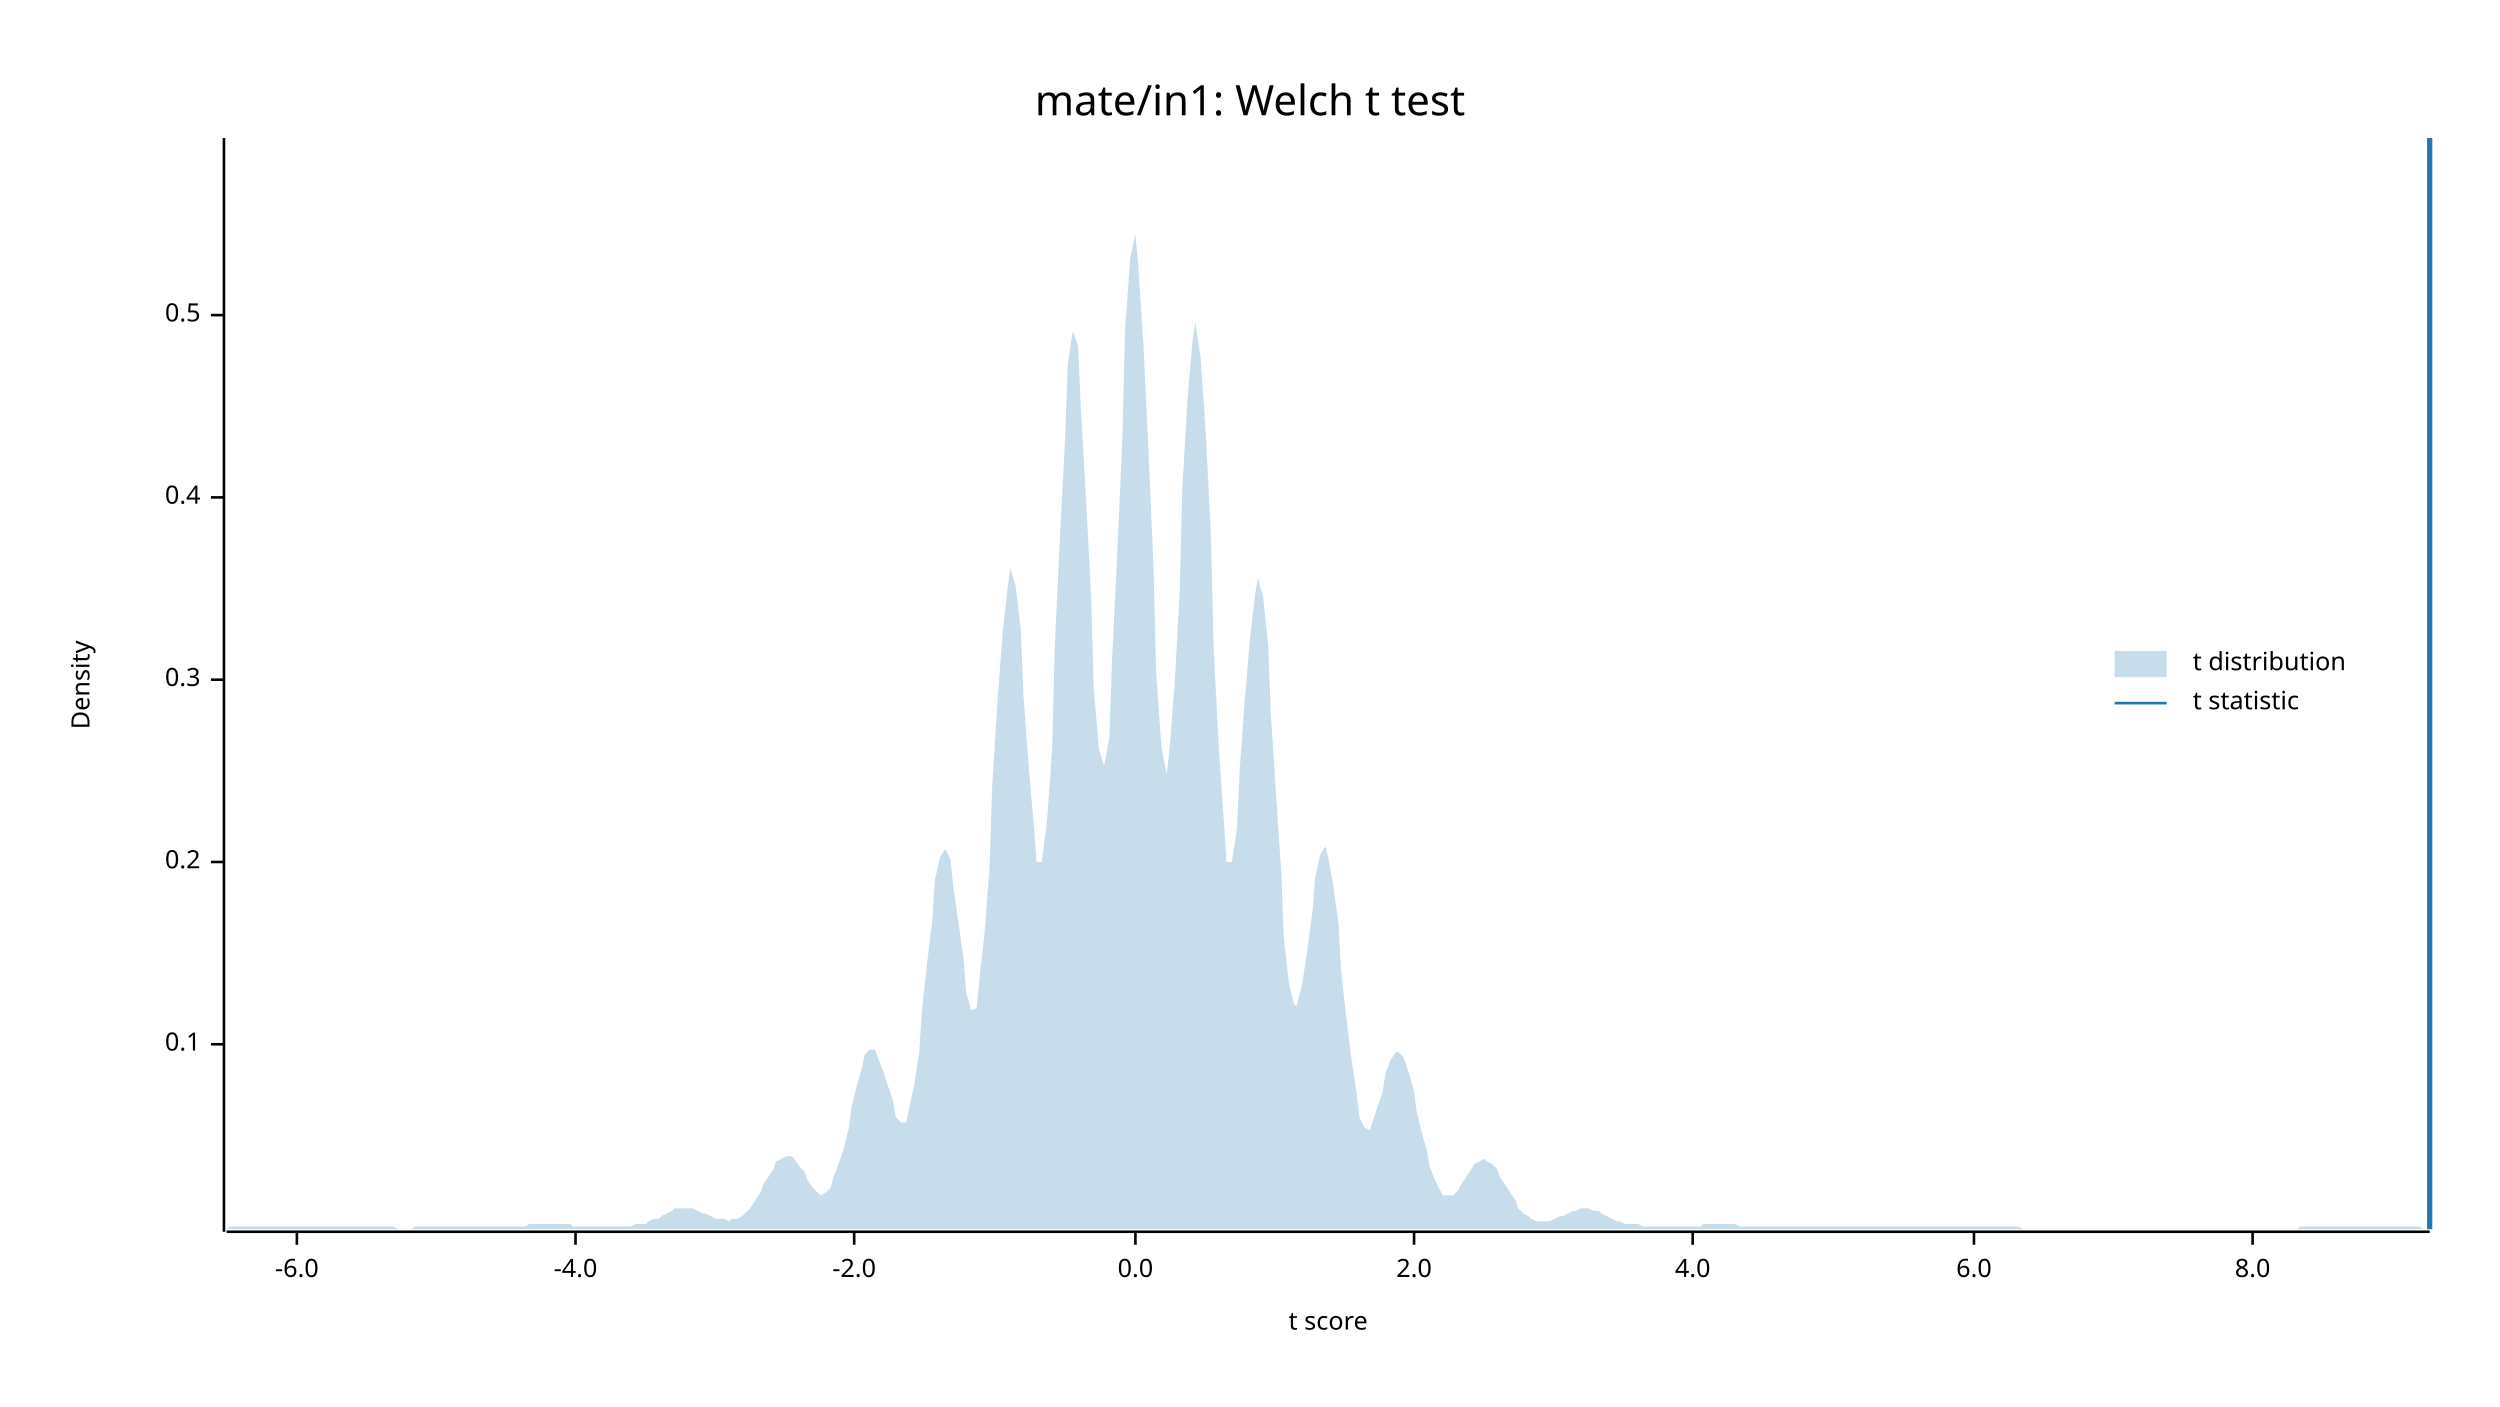
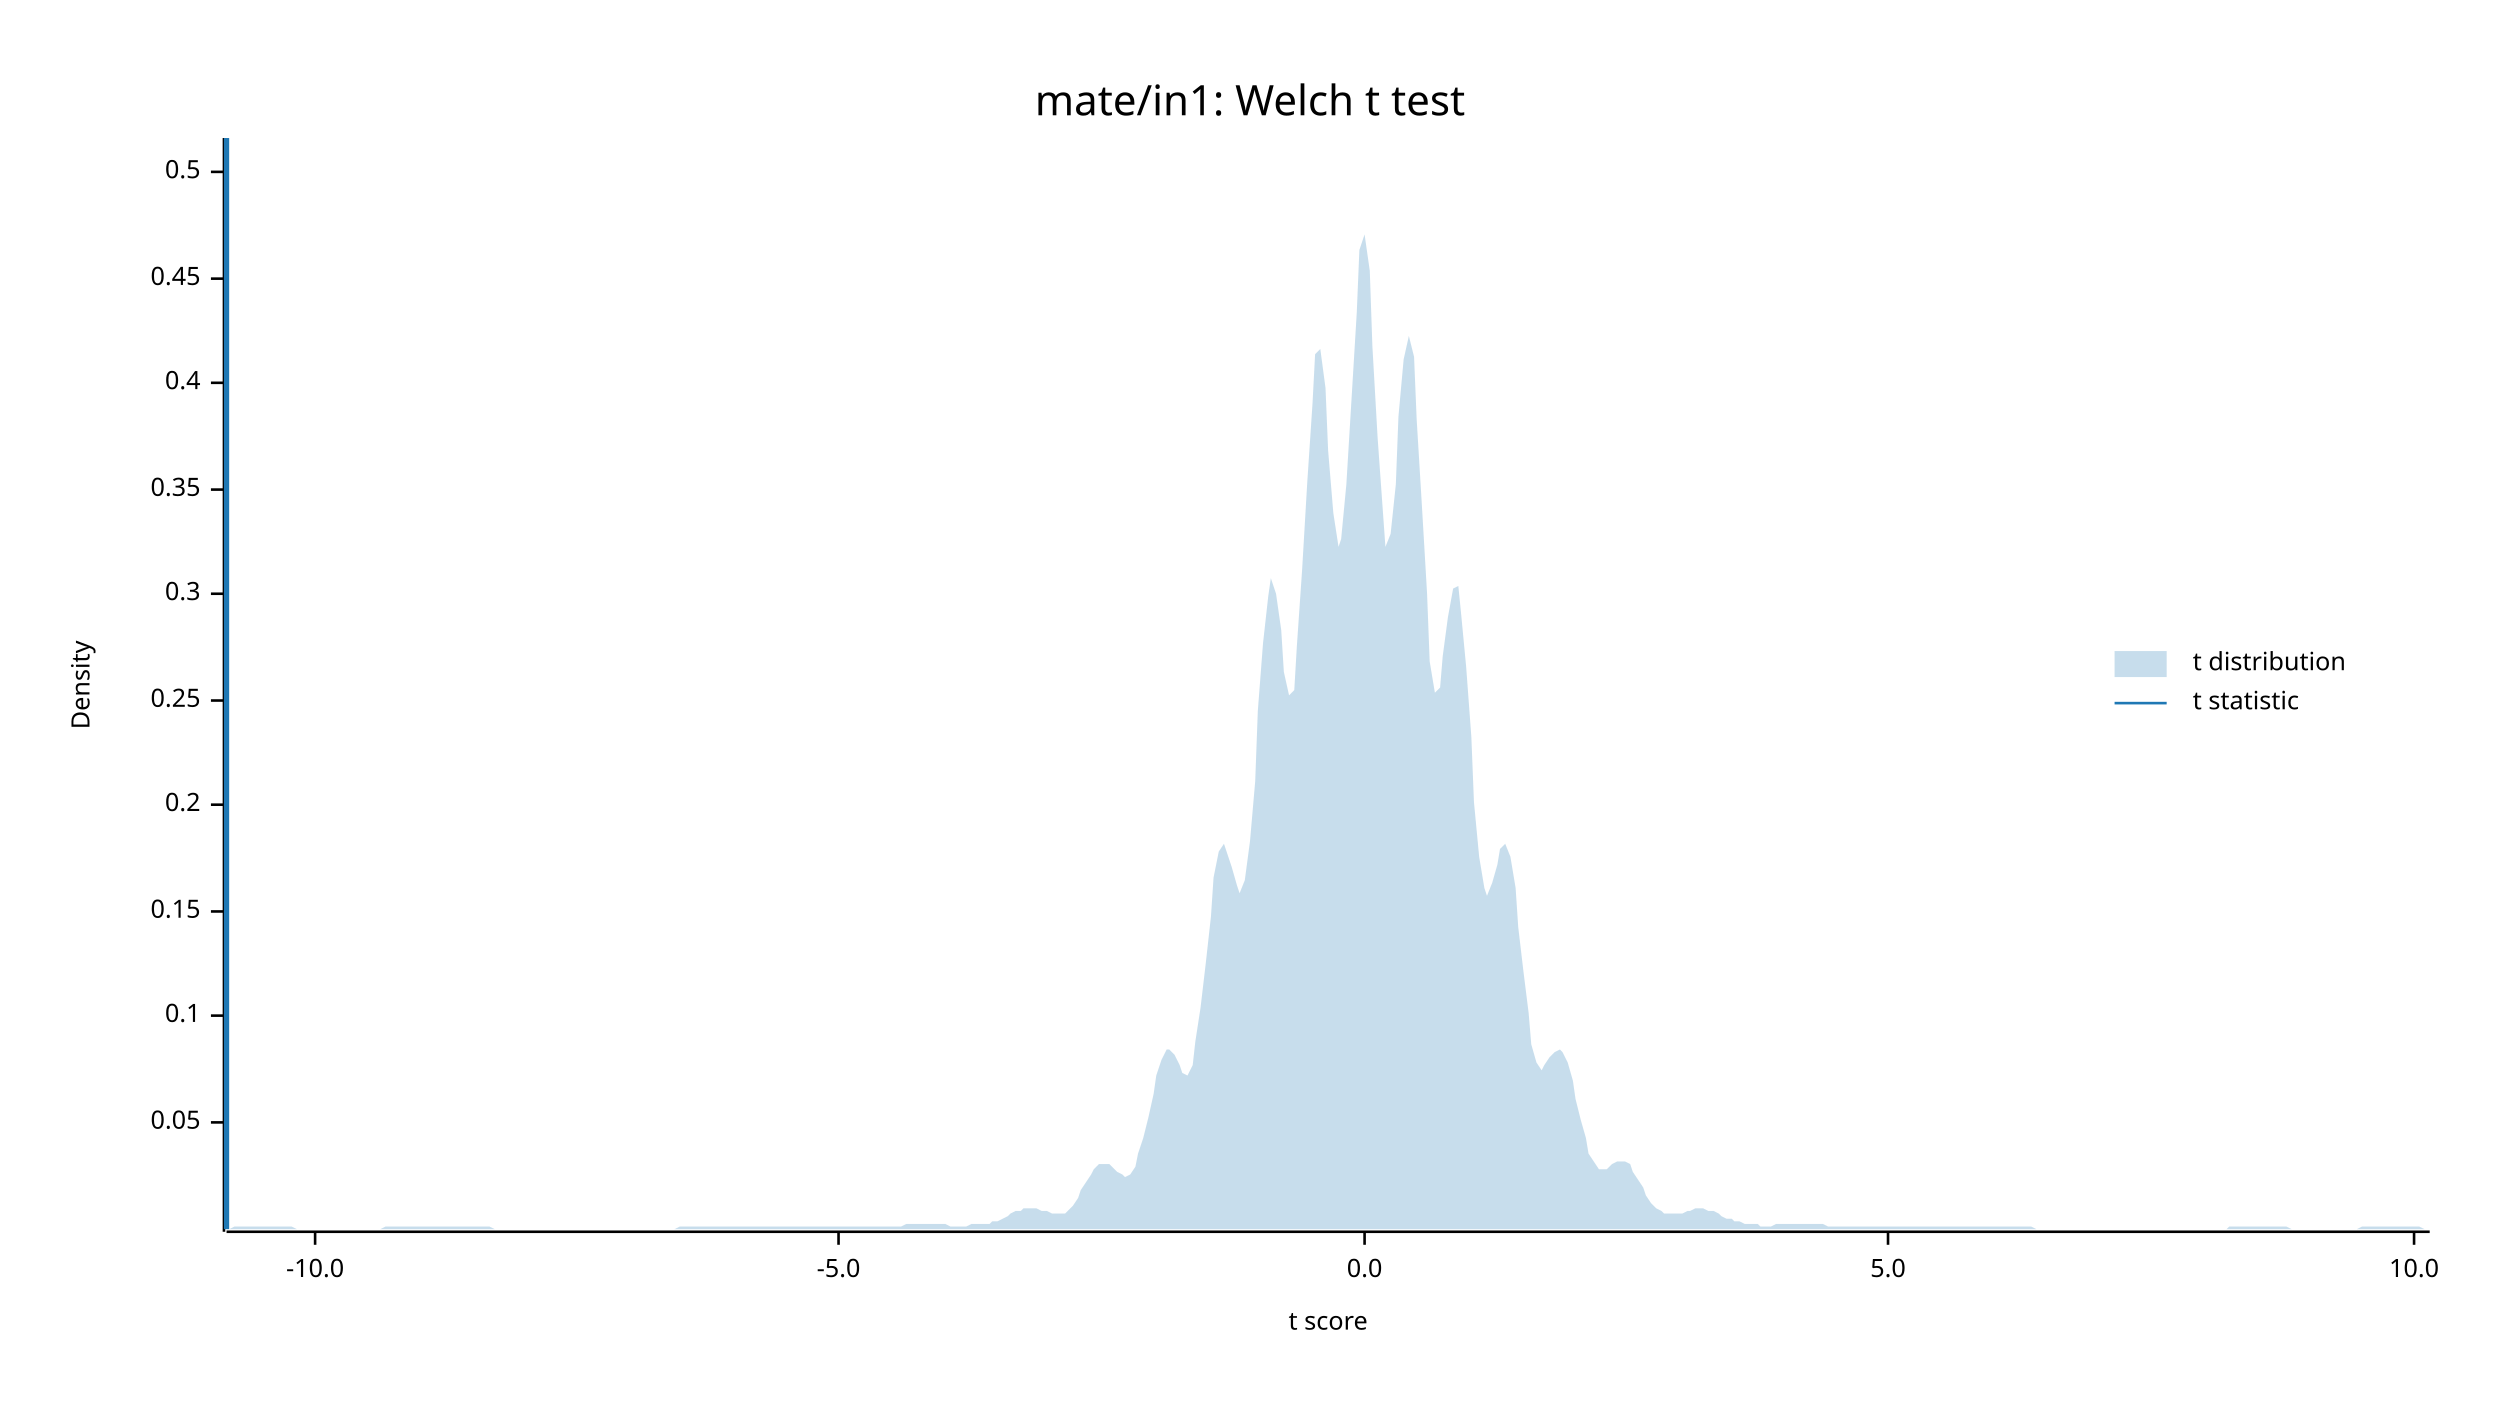
<svg xmlns="http://www.w3.org/2000/svg" width="960" height="540" viewBox="0 0 960 540">
  <text x="480" y="32" dy="0.76em" text-anchor="middle" font-family="sans-serif" font-size="16.129" opacity="1" fill="#000000">
mate/in1: Welch t test
</text>
  <text x="27" y="263" dy="0.76em" text-anchor="middle" font-family="sans-serif" font-size="9.677" opacity="1" fill="#000000" transform="rotate(270, 27, 263)">
Density
</text>
  <text x="510" y="513" dy="-0.5ex" text-anchor="middle" font-family="sans-serif" font-size="9.677" opacity="1" fill="#000000">
t score
</text>
  <polyline fill="none" opacity="1" stroke="#000000" stroke-width="1" points="86,53 86,473 " />
-   <text x="77" y="401" dy="0.5ex" text-anchor="end" font-family="sans-serif" font-size="9.677" opacity="1" fill="#000000">
+   <text x="77" y="431" dy="0.5ex" text-anchor="end" font-family="sans-serif" font-size="9.677" opacity="1" fill="#000000">
+ 0.05
+ </text>
+   <polyline fill="none" opacity="1" stroke="#000000" stroke-width="1" points="81,431 86,431 " />
+   <text x="77" y="390" dy="0.5ex" text-anchor="end" font-family="sans-serif" font-size="9.677" opacity="1" fill="#000000">
0.1
</text>
-   <polyline fill="none" opacity="1" stroke="#000000" stroke-width="1" points="81,401 86,401 " />
-   <text x="77" y="331" dy="0.5ex" text-anchor="end" font-family="sans-serif" font-size="9.677" opacity="1" fill="#000000">
+   <polyline fill="none" opacity="1" stroke="#000000" stroke-width="1" points="81,390 86,390 " />
+   <text x="77" y="350" dy="0.5ex" text-anchor="end" font-family="sans-serif" font-size="9.677" opacity="1" fill="#000000">
+ 0.15
+ </text>
+   <polyline fill="none" opacity="1" stroke="#000000" stroke-width="1" points="81,350 86,350 " />
+   <text x="77" y="309" dy="0.5ex" text-anchor="end" font-family="sans-serif" font-size="9.677" opacity="1" fill="#000000">
0.2
</text>
-   <polyline fill="none" opacity="1" stroke="#000000" stroke-width="1" points="81,331 86,331 " />
-   <text x="77" y="261" dy="0.5ex" text-anchor="end" font-family="sans-serif" font-size="9.677" opacity="1" fill="#000000">
+   <polyline fill="none" opacity="1" stroke="#000000" stroke-width="1" points="81,309 86,309 " />
+   <text x="77" y="269" dy="0.5ex" text-anchor="end" font-family="sans-serif" font-size="9.677" opacity="1" fill="#000000">
+ 0.25
+ </text>
+   <polyline fill="none" opacity="1" stroke="#000000" stroke-width="1" points="81,269 86,269 " />
+   <text x="77" y="228" dy="0.5ex" text-anchor="end" font-family="sans-serif" font-size="9.677" opacity="1" fill="#000000">
0.3
</text>
-   <polyline fill="none" opacity="1" stroke="#000000" stroke-width="1" points="81,261 86,261 " />
-   <text x="77" y="191" dy="0.5ex" text-anchor="end" font-family="sans-serif" font-size="9.677" opacity="1" fill="#000000">
+   <polyline fill="none" opacity="1" stroke="#000000" stroke-width="1" points="81,228 86,228 " />
+   <text x="77" y="188" dy="0.5ex" text-anchor="end" font-family="sans-serif" font-size="9.677" opacity="1" fill="#000000">
+ 0.35
+ </text>
+   <polyline fill="none" opacity="1" stroke="#000000" stroke-width="1" points="81,188 86,188 " />
+   <text x="77" y="147" dy="0.5ex" text-anchor="end" font-family="sans-serif" font-size="9.677" opacity="1" fill="#000000">
0.4
</text>
-   <polyline fill="none" opacity="1" stroke="#000000" stroke-width="1" points="81,191 86,191 " />
-   <text x="77" y="121" dy="0.5ex" text-anchor="end" font-family="sans-serif" font-size="9.677" opacity="1" fill="#000000">
+   <polyline fill="none" opacity="1" stroke="#000000" stroke-width="1" points="81,147 86,147 " />
+   <text x="77" y="107" dy="0.5ex" text-anchor="end" font-family="sans-serif" font-size="9.677" opacity="1" fill="#000000">
+ 0.45
+ </text>
+   <polyline fill="none" opacity="1" stroke="#000000" stroke-width="1" points="81,107 86,107 " />
+   <text x="77" y="66" dy="0.5ex" text-anchor="end" font-family="sans-serif" font-size="9.677" opacity="1" fill="#000000">
0.5
</text>
-   <polyline fill="none" opacity="1" stroke="#000000" stroke-width="1" points="81,121 86,121 " />
+   <polyline fill="none" opacity="1" stroke="#000000" stroke-width="1" points="81,66 86,66 " />
  <polyline fill="none" opacity="1" stroke="#000000" stroke-width="1" points="87,473 933,473 " />
-   <text x="114" y="483" dy="0.76em" text-anchor="middle" font-family="sans-serif" font-size="9.677" opacity="1" fill="#000000">
- -6.0
+   <text x="121" y="483" dy="0.76em" text-anchor="middle" font-family="sans-serif" font-size="9.677" opacity="1" fill="#000000">
+ -10.0
</text>
-   <polyline fill="none" opacity="1" stroke="#000000" stroke-width="1" points="114,473 114,478 " />
-   <text x="221" y="483" dy="0.76em" text-anchor="middle" font-family="sans-serif" font-size="9.677" opacity="1" fill="#000000">
- -4.0
+   <polyline fill="none" opacity="1" stroke="#000000" stroke-width="1" points="121,473 121,478 " />
+   <text x="322" y="483" dy="0.76em" text-anchor="middle" font-family="sans-serif" font-size="9.677" opacity="1" fill="#000000">
+ -5.0
</text>
-   <polyline fill="none" opacity="1" stroke="#000000" stroke-width="1" points="221,473 221,478 " />
-   <text x="328" y="483" dy="0.76em" text-anchor="middle" font-family="sans-serif" font-size="9.677" opacity="1" fill="#000000">
- -2.0
- </text>
-   <polyline fill="none" opacity="1" stroke="#000000" stroke-width="1" points="328,473 328,478 " />
-   <text x="436" y="483" dy="0.76em" text-anchor="middle" font-family="sans-serif" font-size="9.677" opacity="1" fill="#000000">
+   <polyline fill="none" opacity="1" stroke="#000000" stroke-width="1" points="322,473 322,478 " />
+   <text x="524" y="483" dy="0.76em" text-anchor="middle" font-family="sans-serif" font-size="9.677" opacity="1" fill="#000000">
0.0
</text>
-   <polyline fill="none" opacity="1" stroke="#000000" stroke-width="1" points="436,473 436,478 " />
-   <text x="543" y="483" dy="0.76em" text-anchor="middle" font-family="sans-serif" font-size="9.677" opacity="1" fill="#000000">
- 2.0
+   <polyline fill="none" opacity="1" stroke="#000000" stroke-width="1" points="524,473 524,478 " />
+   <text x="725" y="483" dy="0.76em" text-anchor="middle" font-family="sans-serif" font-size="9.677" opacity="1" fill="#000000">
+ 5.0
</text>
-   <polyline fill="none" opacity="1" stroke="#000000" stroke-width="1" points="543,473 543,478 " />
-   <text x="650" y="483" dy="0.76em" text-anchor="middle" font-family="sans-serif" font-size="9.677" opacity="1" fill="#000000">
- 4.0
+   <polyline fill="none" opacity="1" stroke="#000000" stroke-width="1" points="725,473 725,478 " />
+   <text x="927" y="483" dy="0.76em" text-anchor="middle" font-family="sans-serif" font-size="9.677" opacity="1" fill="#000000">
+ 10.0
</text>
-   <polyline fill="none" opacity="1" stroke="#000000" stroke-width="1" points="650,473 650,478 " />
-   <text x="758" y="483" dy="0.76em" text-anchor="middle" font-family="sans-serif" font-size="9.677" opacity="1" fill="#000000">
- 6.0
- </text>
-   <polyline fill="none" opacity="1" stroke="#000000" stroke-width="1" points="758,473 758,478 " />
-   <text x="865" y="483" dy="0.76em" text-anchor="middle" font-family="sans-serif" font-size="9.677" opacity="1" fill="#000000">
- 8.0
- </text>
-   <polyline fill="none" opacity="1" stroke="#000000" stroke-width="1" points="865,473 865,478 " />
-   <polygon opacity="0.25" fill="#1F78B4" points="87,472 88,471 90,471 92,471 93,471 95,471 97,471 98,471 100,471 102,471 103,471 105,471 107,471 109,471 110,471 112,471 114,471 115,471 117,471 119,471 120,471 122,471 124,471 125,471 127,471 129,471 131,471 132,471 134,471 136,471 137,471 139,471 141,471 142,471 144,471 146,471 148,471 149,471 151,471 153,472 154,472 156,472 158,472 159,471 161,471 163,471 164,471 166,471 168,471 170,471 171,471 173,471 175,471 176,471 178,471 180,471 181,471 183,471 185,471 187,471 188,471 190,471 192,471 193,471 195,471 197,471 198,471 200,471 202,471 203,470 205,470 207,470 209,470 210,470 212,470 214,470 215,470 217,470 219,470 220,471 222,471 224,471 226,471 227,471 229,471 231,471 232,471 234,471 236,471 237,471 239,471 241,471 242,471 244,470 246,470 248,470 249,469 251,468 253,468 254,467 256,466 258,465 259,464 261,464 263,464 265,464 266,464 268,465 270,466 271,466 273,467 275,468 276,468 278,468 280,469 281,468 283,468 285,467 287,465 288,464 290,461 292,458 293,455 295,452 297,449 298,446 300,445 302,444 304,444 305,445 307,448 309,450 310,453 312,456 314,458 315,459 317,458 319,456 320,452 322,447 324,441 326,433 327,425 329,417 331,410 332,405 334,403 336,403 337,406 339,411 341,417 343,423 344,429 346,431 348,431 349,426 351,417 353,404 354,388 356,370 358,353 359,338 361,329 363,326 365,330 366,340 368,354 370,368 371,381 373,388 375,387 376,377 378,359 380,333 381,302 383,270 385,243 387,225 388,218 390,225 392,242 393,267 395,294 397,317 398,331 400,331 402,316 404,288 405,249 407,207 409,168 410,140 412,127 414,133 415,156 417,191 419,229 420,264 422,288 424,294 426,283 427,254 429,213 431,168 432,127 434,99 436,90 437,101 439,131 441,173 443,219 444,259 446,287 448,297 449,289 451,264 453,227 454,188 456,153 458,130 459,124 461,137 463,166 465,206 466,248 468,287 470,316 471,331 473,331 475,318 476,296 478,269 480,245 482,228 483,222 485,229 487,248 488,274 490,305 492,335 493,360 495,378 497,386 498,386 500,378 502,365 504,350 505,337 507,328 509,325 510,329 512,340 514,355 515,373 517,391 519,407 521,420 522,429 524,433 526,434 527,431 529,425 531,419 532,412 534,407 536,404 537,404 539,406 541,412 543,419 544,427 546,435 548,442 549,448 551,453 553,457 554,459 556,459 558,459 560,457 561,455 563,452 565,449 566,447 568,446 570,445 571,446 573,447 575,449 576,452 578,455 580,458 582,461 583,464 585,466 587,467 588,468 590,469 592,469 593,469 595,469 597,468 599,467 600,467 602,466 604,465 605,465 607,464 609,464 610,464 612,465 614,465 615,466 617,467 619,468 621,469 622,469 624,470 626,470 627,470 629,470 631,471 632,471 634,471 636,471 638,471 639,471 641,471 643,471 644,471 646,471 648,471 649,471 651,471 653,471 654,470 656,470 658,470 660,470 661,470 663,470 665,470 666,470 668,471 670,471 671,471 673,471 675,471 676,471 678,471 680,471 682,471 683,471 685,471 687,471 688,471 690,471 692,471 693,471 695,471 697,471 699,471 700,471 702,471 704,471 705,471 707,471 709,471 710,471 712,471 714,471 715,471 717,471 719,471 721,471 722,471 724,471 726,471 727,471 729,471 731,471 732,471 734,471 736,471 738,471 739,471 741,471 743,471 744,471 746,471 748,471 749,471 751,471 753,471 754,471 756,471 758,471 760,471 761,471 763,471 765,471 766,471 768,471 770,471 771,471 773,471 775,471 777,472 778,472 780,472 782,472 783,472 785,472 787,472 788,472 790,472 792,472 793,472 795,472 797,472 799,472 800,472 802,472 804,472 805,472 807,472 809,472 810,472 812,472 814,472 816,472 817,472 819,472 821,472 822,472 824,472 826,472 827,472 829,472 831,472 832,472 834,472 836,472 838,472 839,472 841,472 843,472 844,472 846,472 848,472 849,472 851,472 853,472 855,472 856,472 858,472 860,472 861,472 863,472 865,472 866,472 868,472 870,472 871,472 873,472 875,472 877,472 878,472 880,472 882,472 883,471 885,471 887,471 888,471 890,471 892,471 894,471 895,471 897,471 899,471 900,471 902,471 904,471 905,471 907,471 909,471 910,471 912,471 914,471 916,471 917,471 919,471 921,471 922,471 924,471 926,471 927,471 929,471 931,472 933,472 933,472 87,472 " />
-   <polyline fill="none" opacity="1" stroke="#1F78B4" stroke-width="2" points="933,472 933,53 " />
+   <polyline fill="none" opacity="1" stroke="#000000" stroke-width="1" points="927,473 927,478 " />
+   <polygon opacity="0.25" fill="#1F78B4" points="87,472 88,472 90,471 92,471 93,471 95,471 97,471 98,471 100,471 102,471 103,471 105,471 107,471 109,471 110,471 112,471 114,472 115,472 117,472 119,472 120,472 122,472 124,472 125,472 127,472 129,472 131,472 132,472 134,472 136,472 137,472 139,472 141,472 142,472 144,472 146,472 148,471 149,471 151,471 153,471 154,471 156,471 158,471 159,471 161,471 163,471 164,471 166,471 168,471 170,471 171,471 173,471 175,471 176,471 178,471 180,471 181,471 183,471 185,471 187,471 188,471 190,472 192,472 193,472 195,472 197,472 198,472 200,472 202,472 203,472 205,472 207,472 209,472 210,472 212,472 214,472 215,472 217,472 219,472 220,472 222,472 224,472 226,472 227,472 229,472 231,472 232,472 234,472 236,472 237,472 239,472 241,472 242,472 244,472 246,472 248,472 249,472 251,472 253,472 254,472 256,472 258,472 259,472 261,471 263,471 265,471 266,471 268,471 270,471 271,471 273,471 275,471 276,471 278,471 280,471 281,471 283,471 285,471 287,471 288,471 290,471 292,471 293,471 295,471 297,471 298,471 300,471 302,471 304,471 305,471 307,471 309,471 310,471 312,471 314,471 315,471 317,471 319,471 320,471 322,471 324,471 326,471 327,471 329,471 331,471 332,471 334,471 336,471 337,471 339,471 341,471 343,471 344,471 346,471 348,470 349,470 351,470 353,470 354,470 356,470 358,470 359,470 361,470 363,470 365,471 366,471 368,471 370,471 371,471 373,470 375,470 376,470 378,470 380,470 381,469 383,469 385,468 387,467 388,466 390,465 392,465 393,464 395,464 397,464 398,464 400,465 402,465 404,466 405,466 407,466 409,466 410,465 412,463 414,460 415,457 417,454 419,451 420,449 422,447 424,447 426,447 427,448 429,450 431,451 432,452 434,451 436,448 437,443 439,437 441,429 443,420 444,413 446,407 448,403 449,403 451,405 453,409 454,412 456,413 458,409 459,400 461,387 463,370 465,352 466,337 468,327 470,324 471,327 473,333 475,340 476,343 478,338 480,323 482,300 483,273 485,247 487,229 488,222 490,228 492,242 493,258 495,267 497,265 498,248 500,219 502,185 504,155 505,136 507,134 509,149 510,173 512,197 514,210 515,207 517,186 519,153 521,120 522,96 524,90 526,104 527,133 529,168 531,196 532,210 534,205 536,186 537,160 539,138 541,129 543,137 544,161 546,194 548,228 549,254 551,266 553,264 554,252 556,237 558,226 560,225 561,235 563,256 565,283 566,308 568,329 570,341 571,344 573,339 575,332 576,326 578,324 580,329 582,341 583,356 585,373 587,389 588,401 590,408 592,411 593,409 595,406 597,404 599,403 600,404 602,408 604,415 605,422 607,430 609,437 610,443 612,446 614,449 615,449 617,449 619,447 621,446 622,446 624,446 626,447 627,450 629,453 631,456 632,459 634,462 636,464 638,465 639,466 641,466 643,466 644,466 646,466 648,465 649,465 651,464 653,464 654,464 656,465 658,465 660,466 661,467 663,468 665,468 666,469 668,469 670,470 671,470 673,470 675,470 676,471 678,471 680,471 682,470 683,470 685,470 687,470 688,470 690,470 692,470 693,470 695,470 697,470 699,470 700,470 702,471 704,471 705,471 707,471 709,471 710,471 712,471 714,471 715,471 717,471 719,471 721,471 722,471 724,471 726,471 727,471 729,471 731,471 732,471 734,471 736,471 738,471 739,471 741,471 743,471 744,471 746,471 748,471 749,471 751,471 753,471 754,471 756,471 758,471 760,471 761,471 763,471 765,471 766,471 768,471 770,471 771,471 773,471 775,471 777,471 778,471 780,471 782,472 783,472 785,472 787,472 788,472 790,472 792,472 793,472 795,472 797,472 799,472 800,472 802,472 804,472 805,472 807,472 809,472 810,472 812,472 814,472 816,472 817,472 819,472 821,472 822,472 824,472 826,472 827,472 829,472 831,472 832,472 834,472 836,472 838,472 839,472 841,472 843,472 844,472 846,472 848,472 849,472 851,472 853,472 855,472 856,471 858,471 860,471 861,471 863,471 865,471 866,471 868,471 870,471 871,471 873,471 875,471 877,471 878,471 880,472 882,472 883,472 885,472 887,472 888,472 890,472 892,472 894,472 895,472 897,472 899,472 900,472 902,472 904,472 905,472 907,471 909,471 910,471 912,471 914,471 916,471 917,471 919,471 921,471 922,471 924,471 926,471 927,471 929,471 931,472 933,472 933,472 87,472 " />
+   <polyline fill="none" opacity="1" stroke="#1F78B4" stroke-width="2" points="87,472 87,53 " />
  <text x="842" y="250" dy="0.76em" text-anchor="start" font-family="sans-serif" font-size="9.677" opacity="1" fill="#000000">
t distribution
</text>
  <text x="842" y="265" dy="0.76em" text-anchor="start" font-family="sans-serif" font-size="9.677" opacity="1" fill="#000000">
t statistic
</text>
  <rect x="812" y="250" width="20" height="10" opacity="0.25" fill="#1F78B4" stroke="none" />
  <polyline fill="none" opacity="1" stroke="#1F78B4" stroke-width="1" points="812,270 832,270 " />
</svg>
